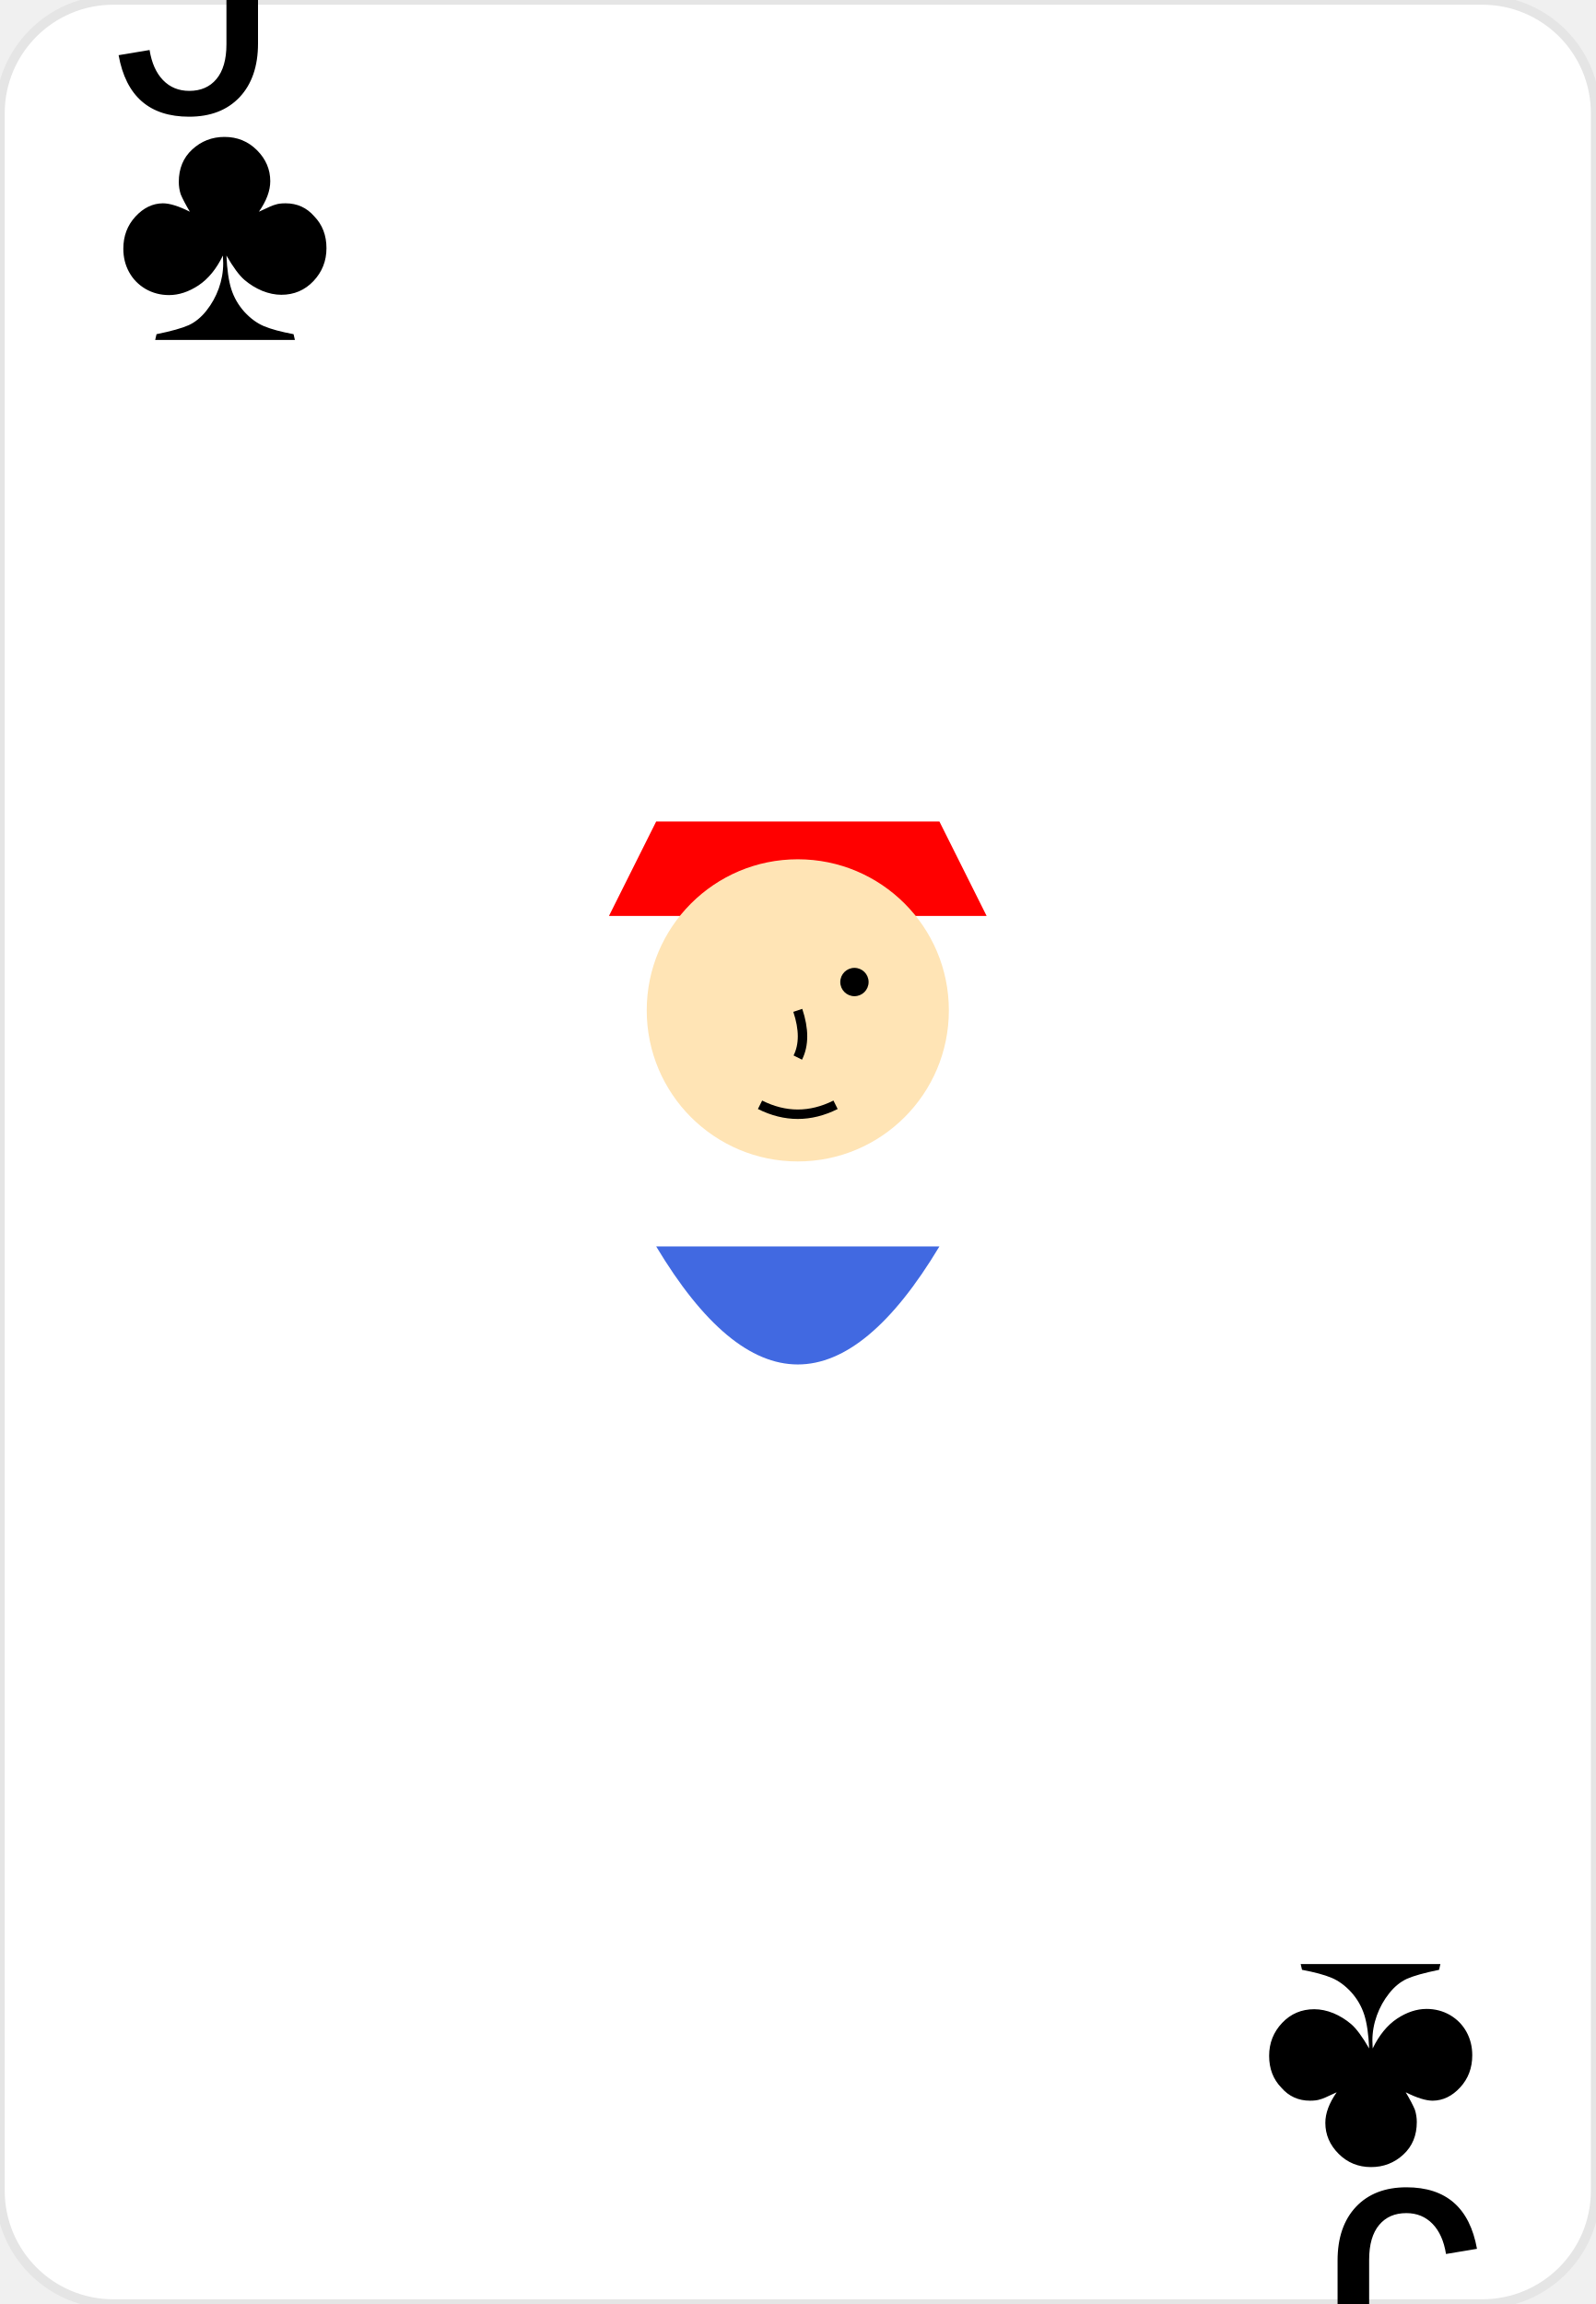
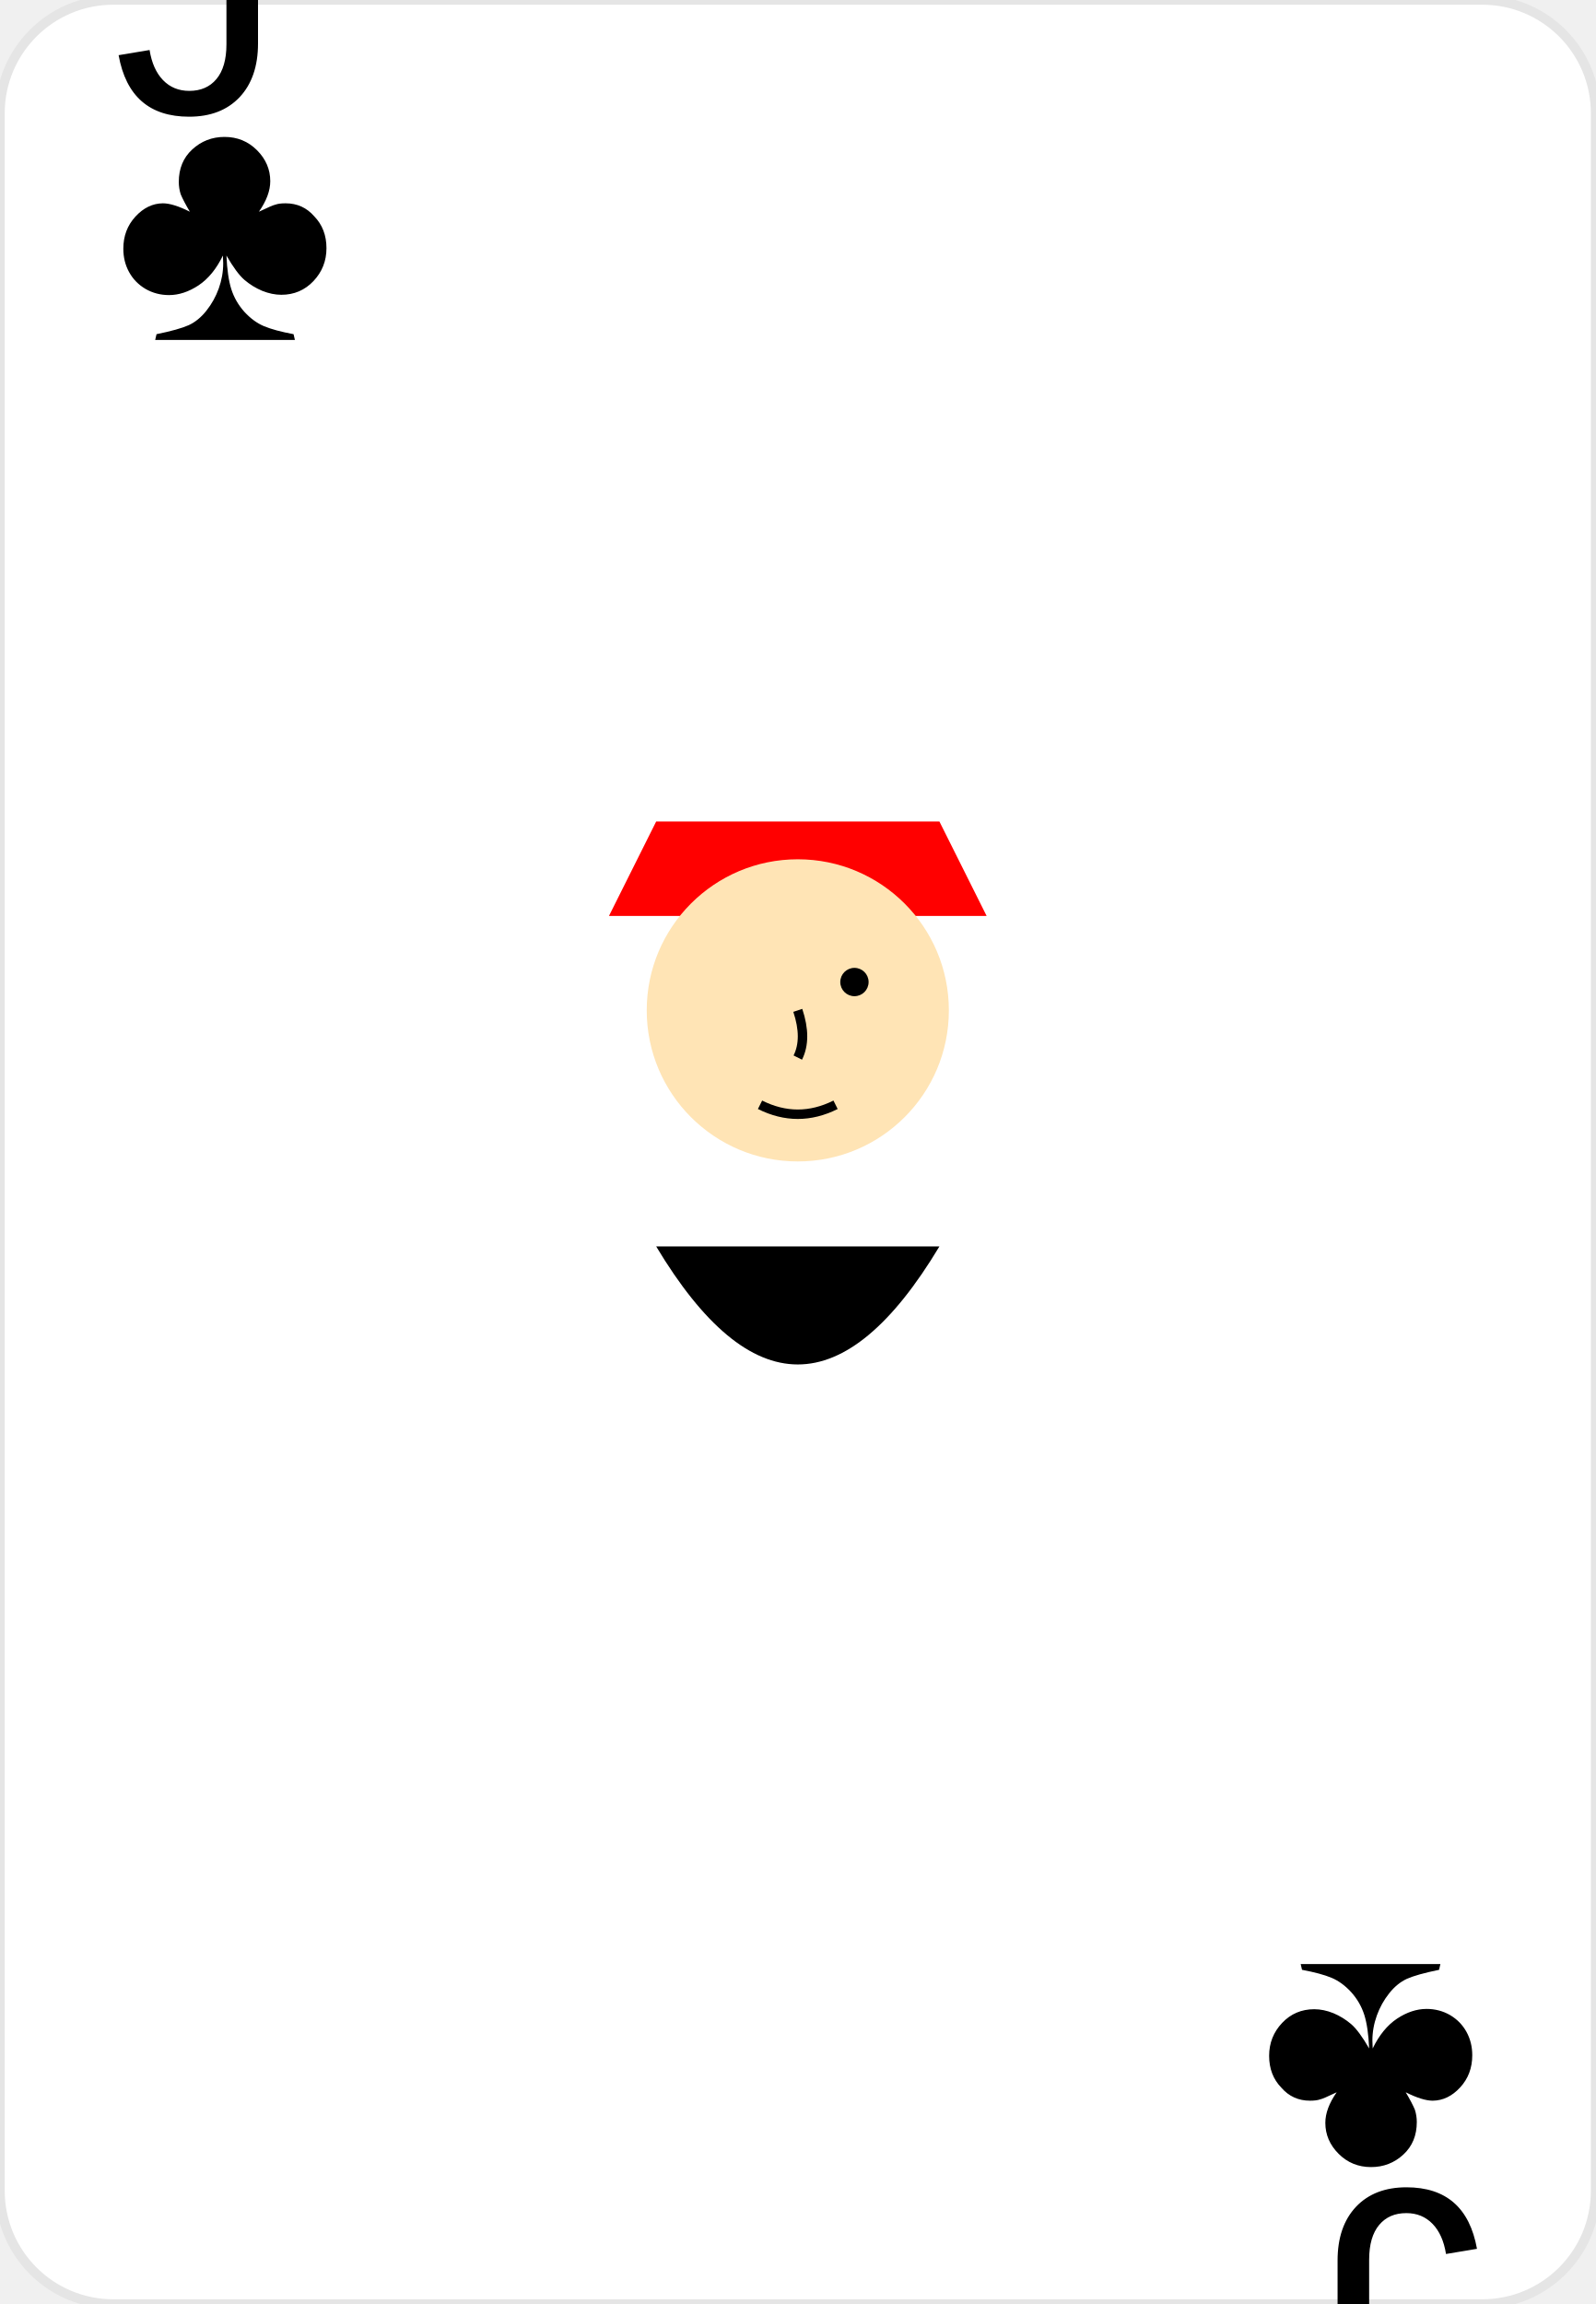
<svg xmlns="http://www.w3.org/2000/svg" width="169" height="244" viewBox="0 0 169 244" fill="none">
  <rect width="169" height="244" rx="12" fill="white" stroke="#E5E5E5" />
  <g transform="translate(12, 12)">
    <text font-family="Arial" font-size="36" fill="#000000">J</text>
    <text font-family="Arial" font-size="36" y="24" fill="#000000">♣</text>
  </g>
  <g transform="translate(157, 232) rotate(180)">
    <text font-family="Arial" font-size="36" fill="#000000">J</text>
    <text font-family="Arial" font-size="36" y="24" fill="#000000">♣</text>
  </g>
  <g transform="translate(84.5, 122)">
    <path d="M-15 -35 L15 -35 L20 -25 L-20 -25 Z" fill="#FF0000" />
    <circle cx="0" cy="-15" r="16" fill="#FFE4B5" />
    <circle cx="6" cy="-18" r="1.5" fill="#000000" />
    <path d="M0 -15 Q1 -12 0 -10" stroke="#000000" fill="none" />
    <path d="M-4 -5 Q0 -3 4 -5" stroke="#000000" fill="none" />
-     <path d="M-15 10 Q0 35 15 10" fill="#4169E1" />
+     <path d="M-15 10 Q0 35 15 10" fill="#000000" />
  </g>
</svg>
